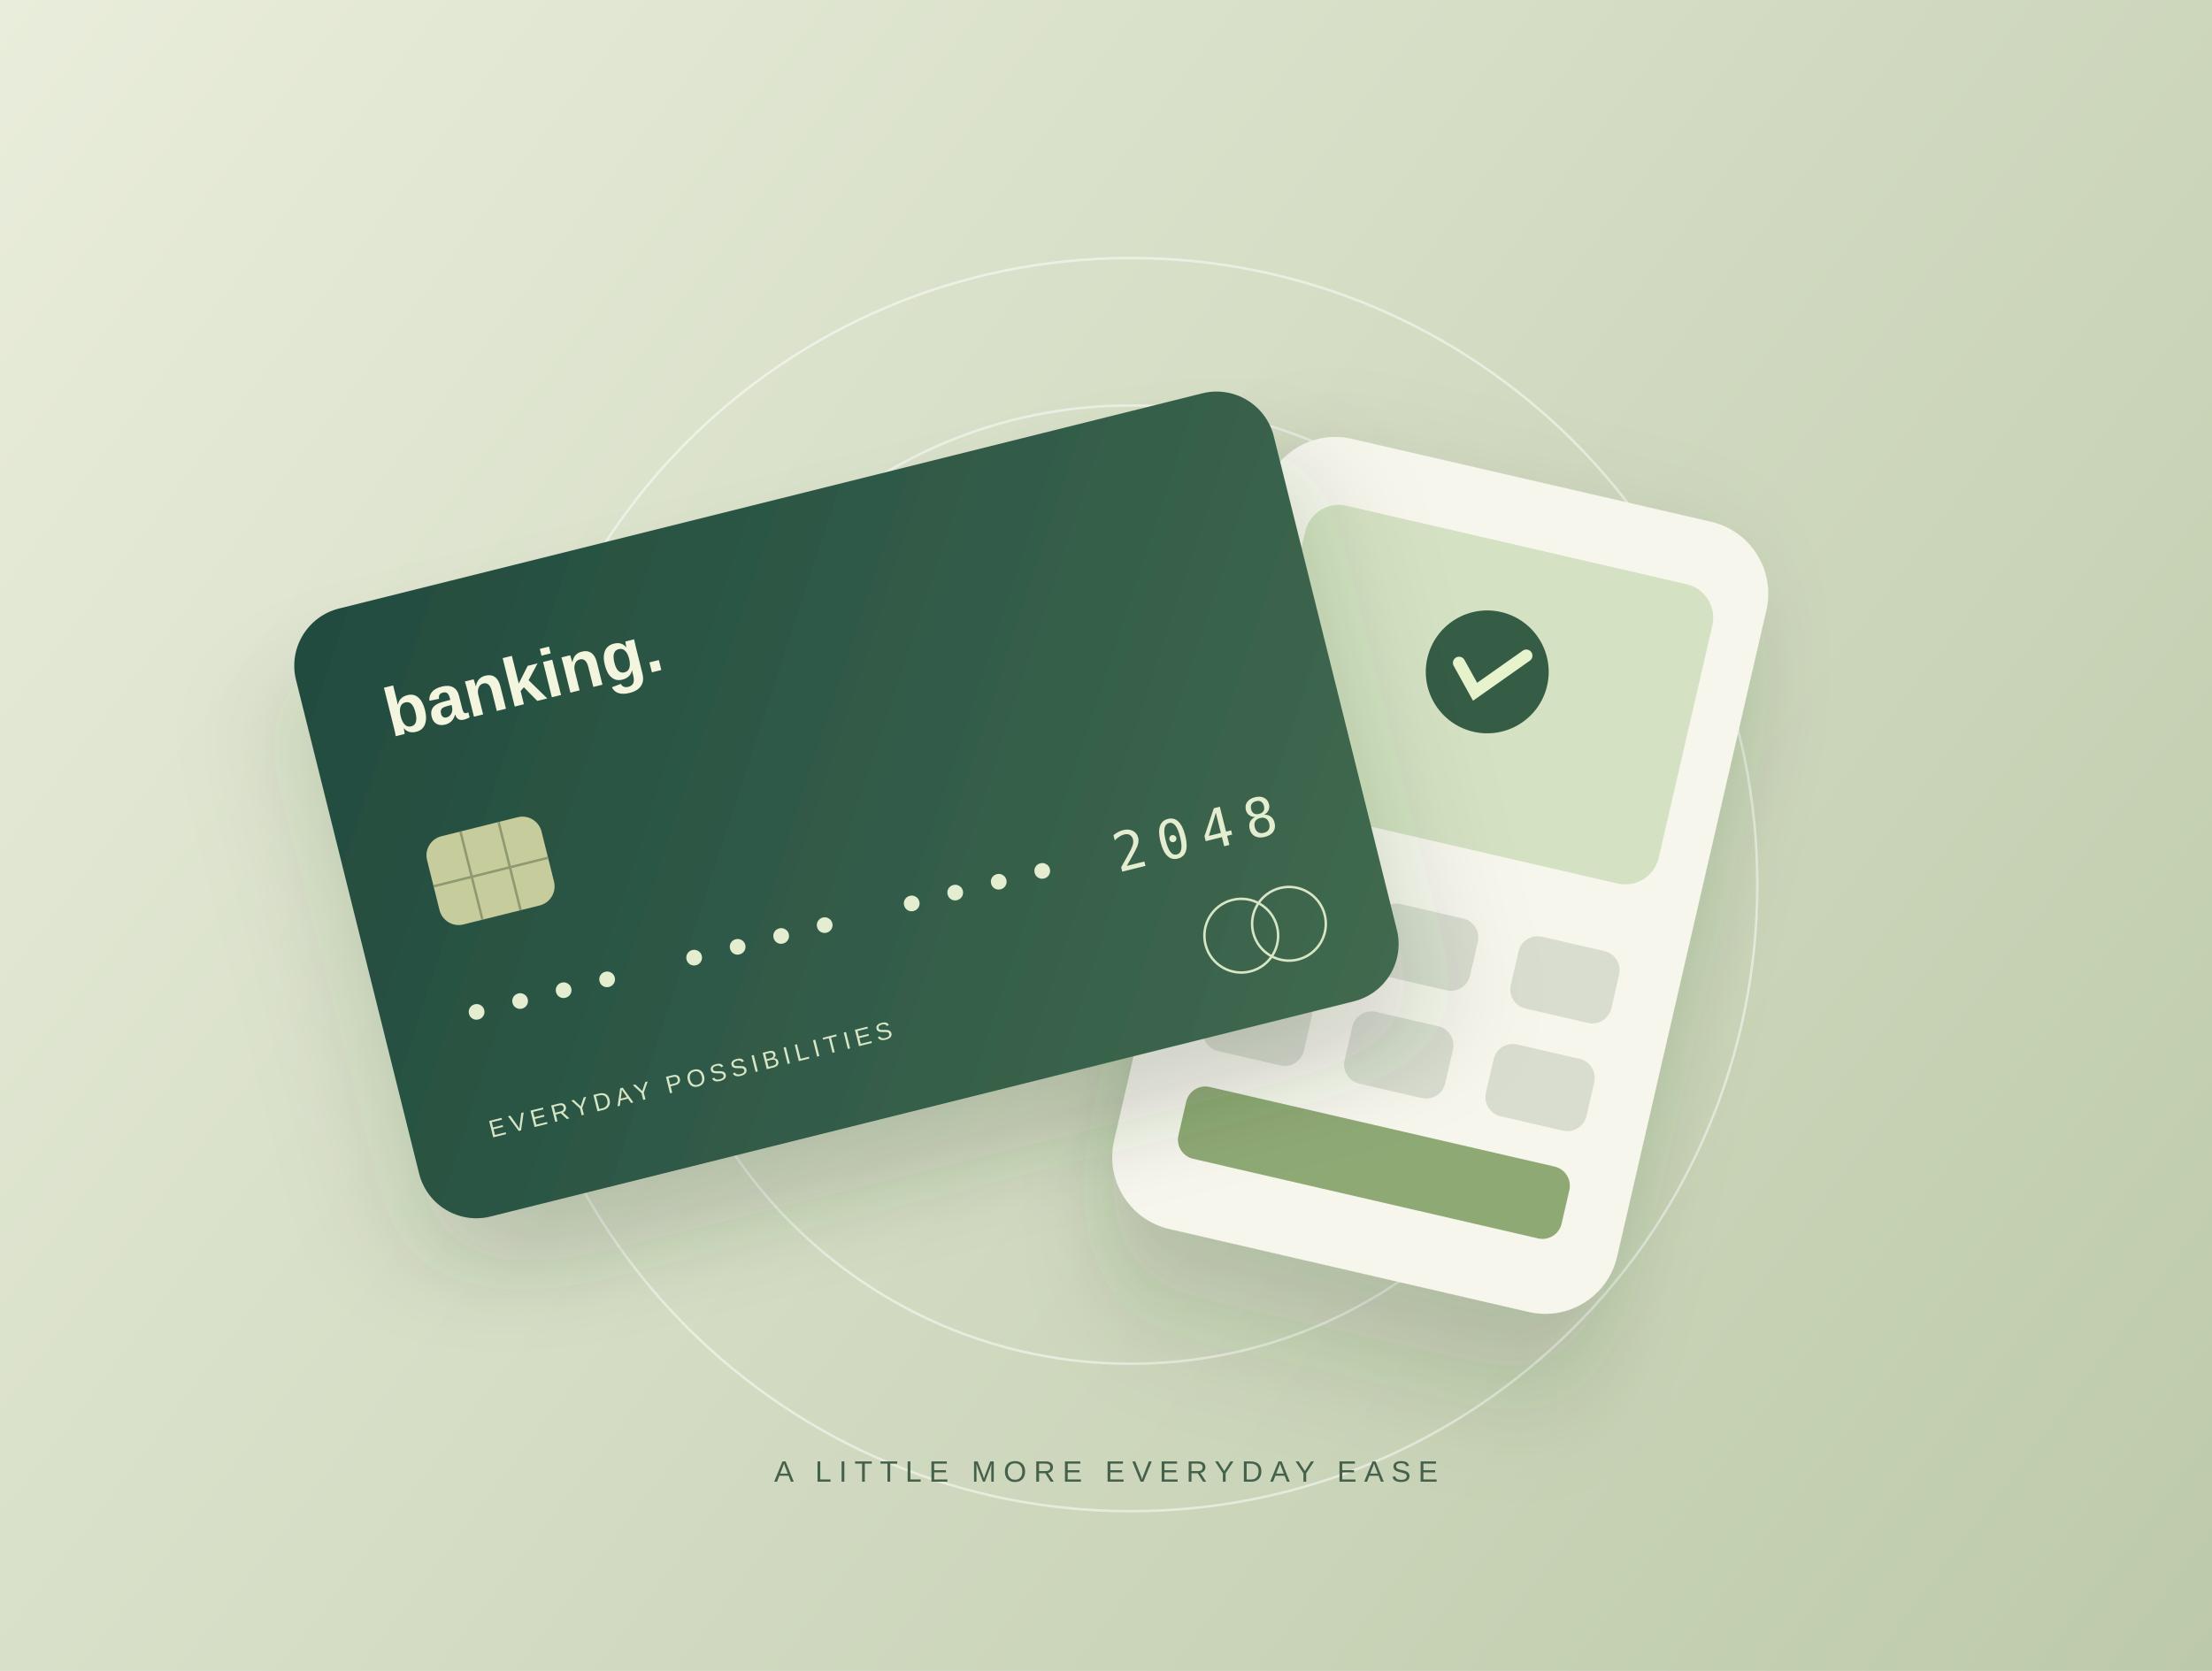
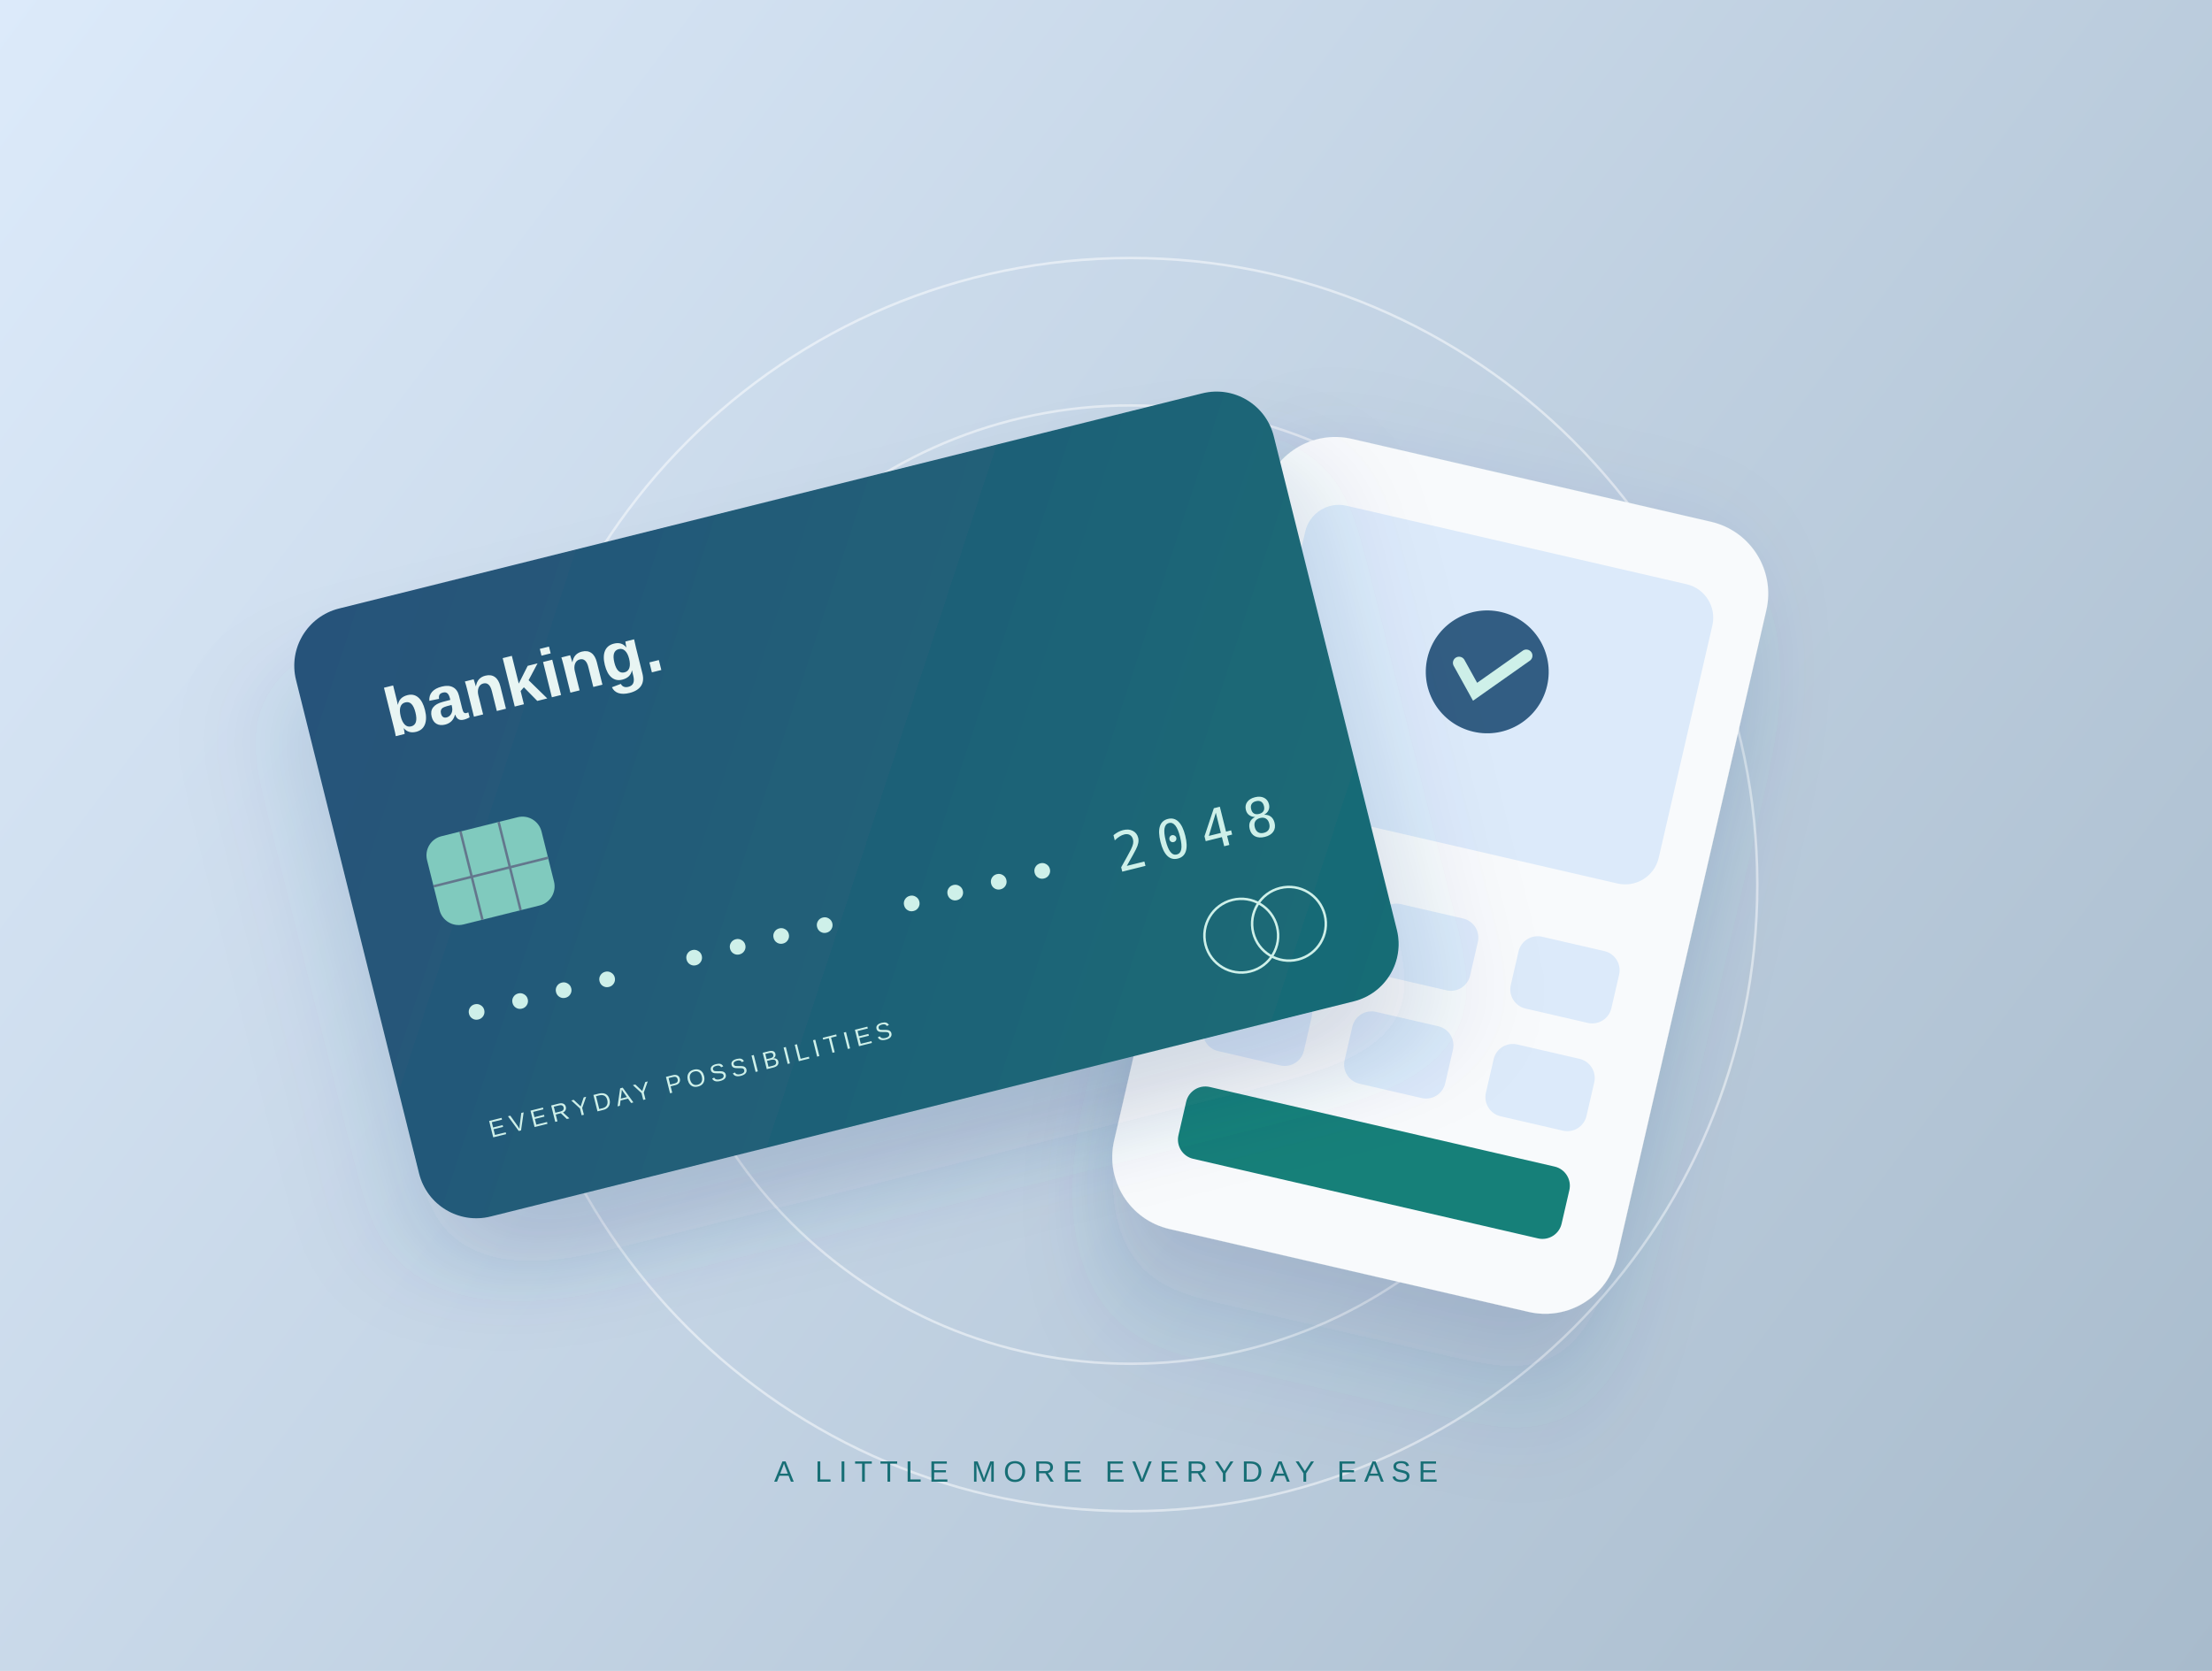
<svg xmlns="http://www.w3.org/2000/svg" width="900" height="680" viewBox="0 0 900 680" fill="none">
  <defs>
    <linearGradient id="bg" x2="900" y2="680" gradientUnits="userSpaceOnUse">
-       <stop stop-color="#e9eddb" />
-       <stop offset="1" stop-color="#bdcaaa" />
+       <stop stop-color="#dceafa" />
+       <stop offset="1" stop-color="#a8bbcc" />
    </linearGradient>
    <linearGradient id="card" x2="430" y2="270" gradientUnits="userSpaceOnUse">
-       <stop stop-color="#214b3f" />
-       <stop offset="1" stop-color="#426b50" />
+       <stop stop-color="#28527a" />
+       <stop offset="1" stop-color="#176e75" />
    </linearGradient>
    <filter id="shadow" x="-50%" y="-50%" width="200%" height="200%">
-       <feDropShadow dx="0" dy="25" stdDeviation="22" flood-color="#213d32" flood-opacity=".18" />
+       <feDropShadow dx="0" dy="25" stdDeviation="22" flood-color="#28527a" flood-opacity=".18" />
    </filter>
  </defs>
  <path fill="url(#bg)" d="M0 0h900v680H0z" />
  <circle cx="460" cy="360" r="255" stroke="#fff" stroke-opacity=".5" />
  <circle cx="460" cy="360" r="195" stroke="#fff" stroke-opacity=".5" />
  <g transform="translate(480 190) rotate(13 100 170)" filter="url(#shadow)">
-     <rect width="210" height="330" rx="30" fill="#f7f6ed" />
-     <rect x="20" y="27" width="170" height="125" rx="14" fill="#d4e1c2" />
-     <circle cx="105" cy="80" r="25" fill="#345b44" />
-     <path d="m93 79 9 10 17-19" stroke="#e7f3cc" stroke-width="5" stroke-linecap="round" />
-     <g fill="#d9ddd0">
+     <rect width="210" height="330" rx="30" fill="#f8fafc" />
+     <rect x="20" y="27" width="170" height="125" rx="14" fill="#dceafa" />
+     <circle cx="105" cy="80" r="25" fill="#315d83" />
+     <path d="m93 79 9 10 17-19" stroke="#cef0e9" stroke-width="5" stroke-linecap="round" />
+     <g fill="#dceafa">
      <rect x="25" y="180" width="42" height="30" rx="8" />
      <rect x="84" y="180" width="42" height="30" rx="8" />
      <rect x="143" y="180" width="42" height="30" rx="8" />
      <rect x="25" y="225" width="42" height="30" rx="8" />
      <rect x="84" y="225" width="42" height="30" rx="8" />
      <rect x="143" y="225" width="42" height="30" rx="8" />
    </g>
-     <rect x="25" y="270" width="160" height="30" rx="8" fill="#8fa975" />
+     <rect x="25" y="270" width="160" height="30" rx="8" fill="#168079" />
  </g>
  <g transform="translate(140 200) rotate(-14 205 130)" filter="url(#shadow)">
    <rect width="410" height="255" rx="24" fill="url(#card)" />
-     <text x="32" y="56" fill="#f4f5df" font-family="Arial,sans-serif" font-size="28" font-weight="bold">banking.</text>
-     <rect x="34" y="100" width="48" height="37" rx="8" fill="#c7cc9c" />
-     <path d="M50 100v37m16-37v37m-32-18h48" stroke="#8f9972" />
-     <text x="32" y="181" fill="#e4edcf" font-family="monospace" font-size="22" letter-spacing="5">•••• •••• •••• 2048</text>
-     <text x="32" y="224" fill="#d7e6c5" font-family="Arial,sans-serif" font-size="10" letter-spacing="2">EVERYDAY POSSIBILITIES</text>
-     <circle cx="348" cy="218" r="15" stroke="#d7e6c5" />
-     <circle cx="368" cy="218" r="15" stroke="#d7e6c5" />
+     <text x="32" y="56" fill="#e8f5f3" font-family="Arial,sans-serif" font-size="28" font-weight="bold">banking.</text>
+     <rect x="34" y="100" width="48" height="37" rx="8" fill="#80cabe" />
+     <path d="M50 100v37m16-37v37m-32-18h48" stroke="#64778d" />
+     <text x="32" y="181" fill="#cef0e9" font-family="monospace" font-size="22" letter-spacing="5">•••• •••• •••• 2048</text>
+     <text x="32" y="224" fill="#cef0e9" font-family="Arial,sans-serif" font-size="10" letter-spacing="2">EVERYDAY POSSIBILITIES</text>
+     <circle cx="348" cy="218" r="15" stroke="#cef0e9" />
+     <circle cx="368" cy="218" r="15" stroke="#cef0e9" />
  </g>
-   <text x="450" y="603" text-anchor="middle" fill="#45604b" font-family="Arial,sans-serif" font-size="12" letter-spacing="3">A LITTLE MORE EVERYDAY EASE</text>
+   <text x="450" y="603" text-anchor="middle" fill="#176e75" font-family="Arial,sans-serif" font-size="12" letter-spacing="3">A LITTLE MORE EVERYDAY EASE</text>
</svg>
